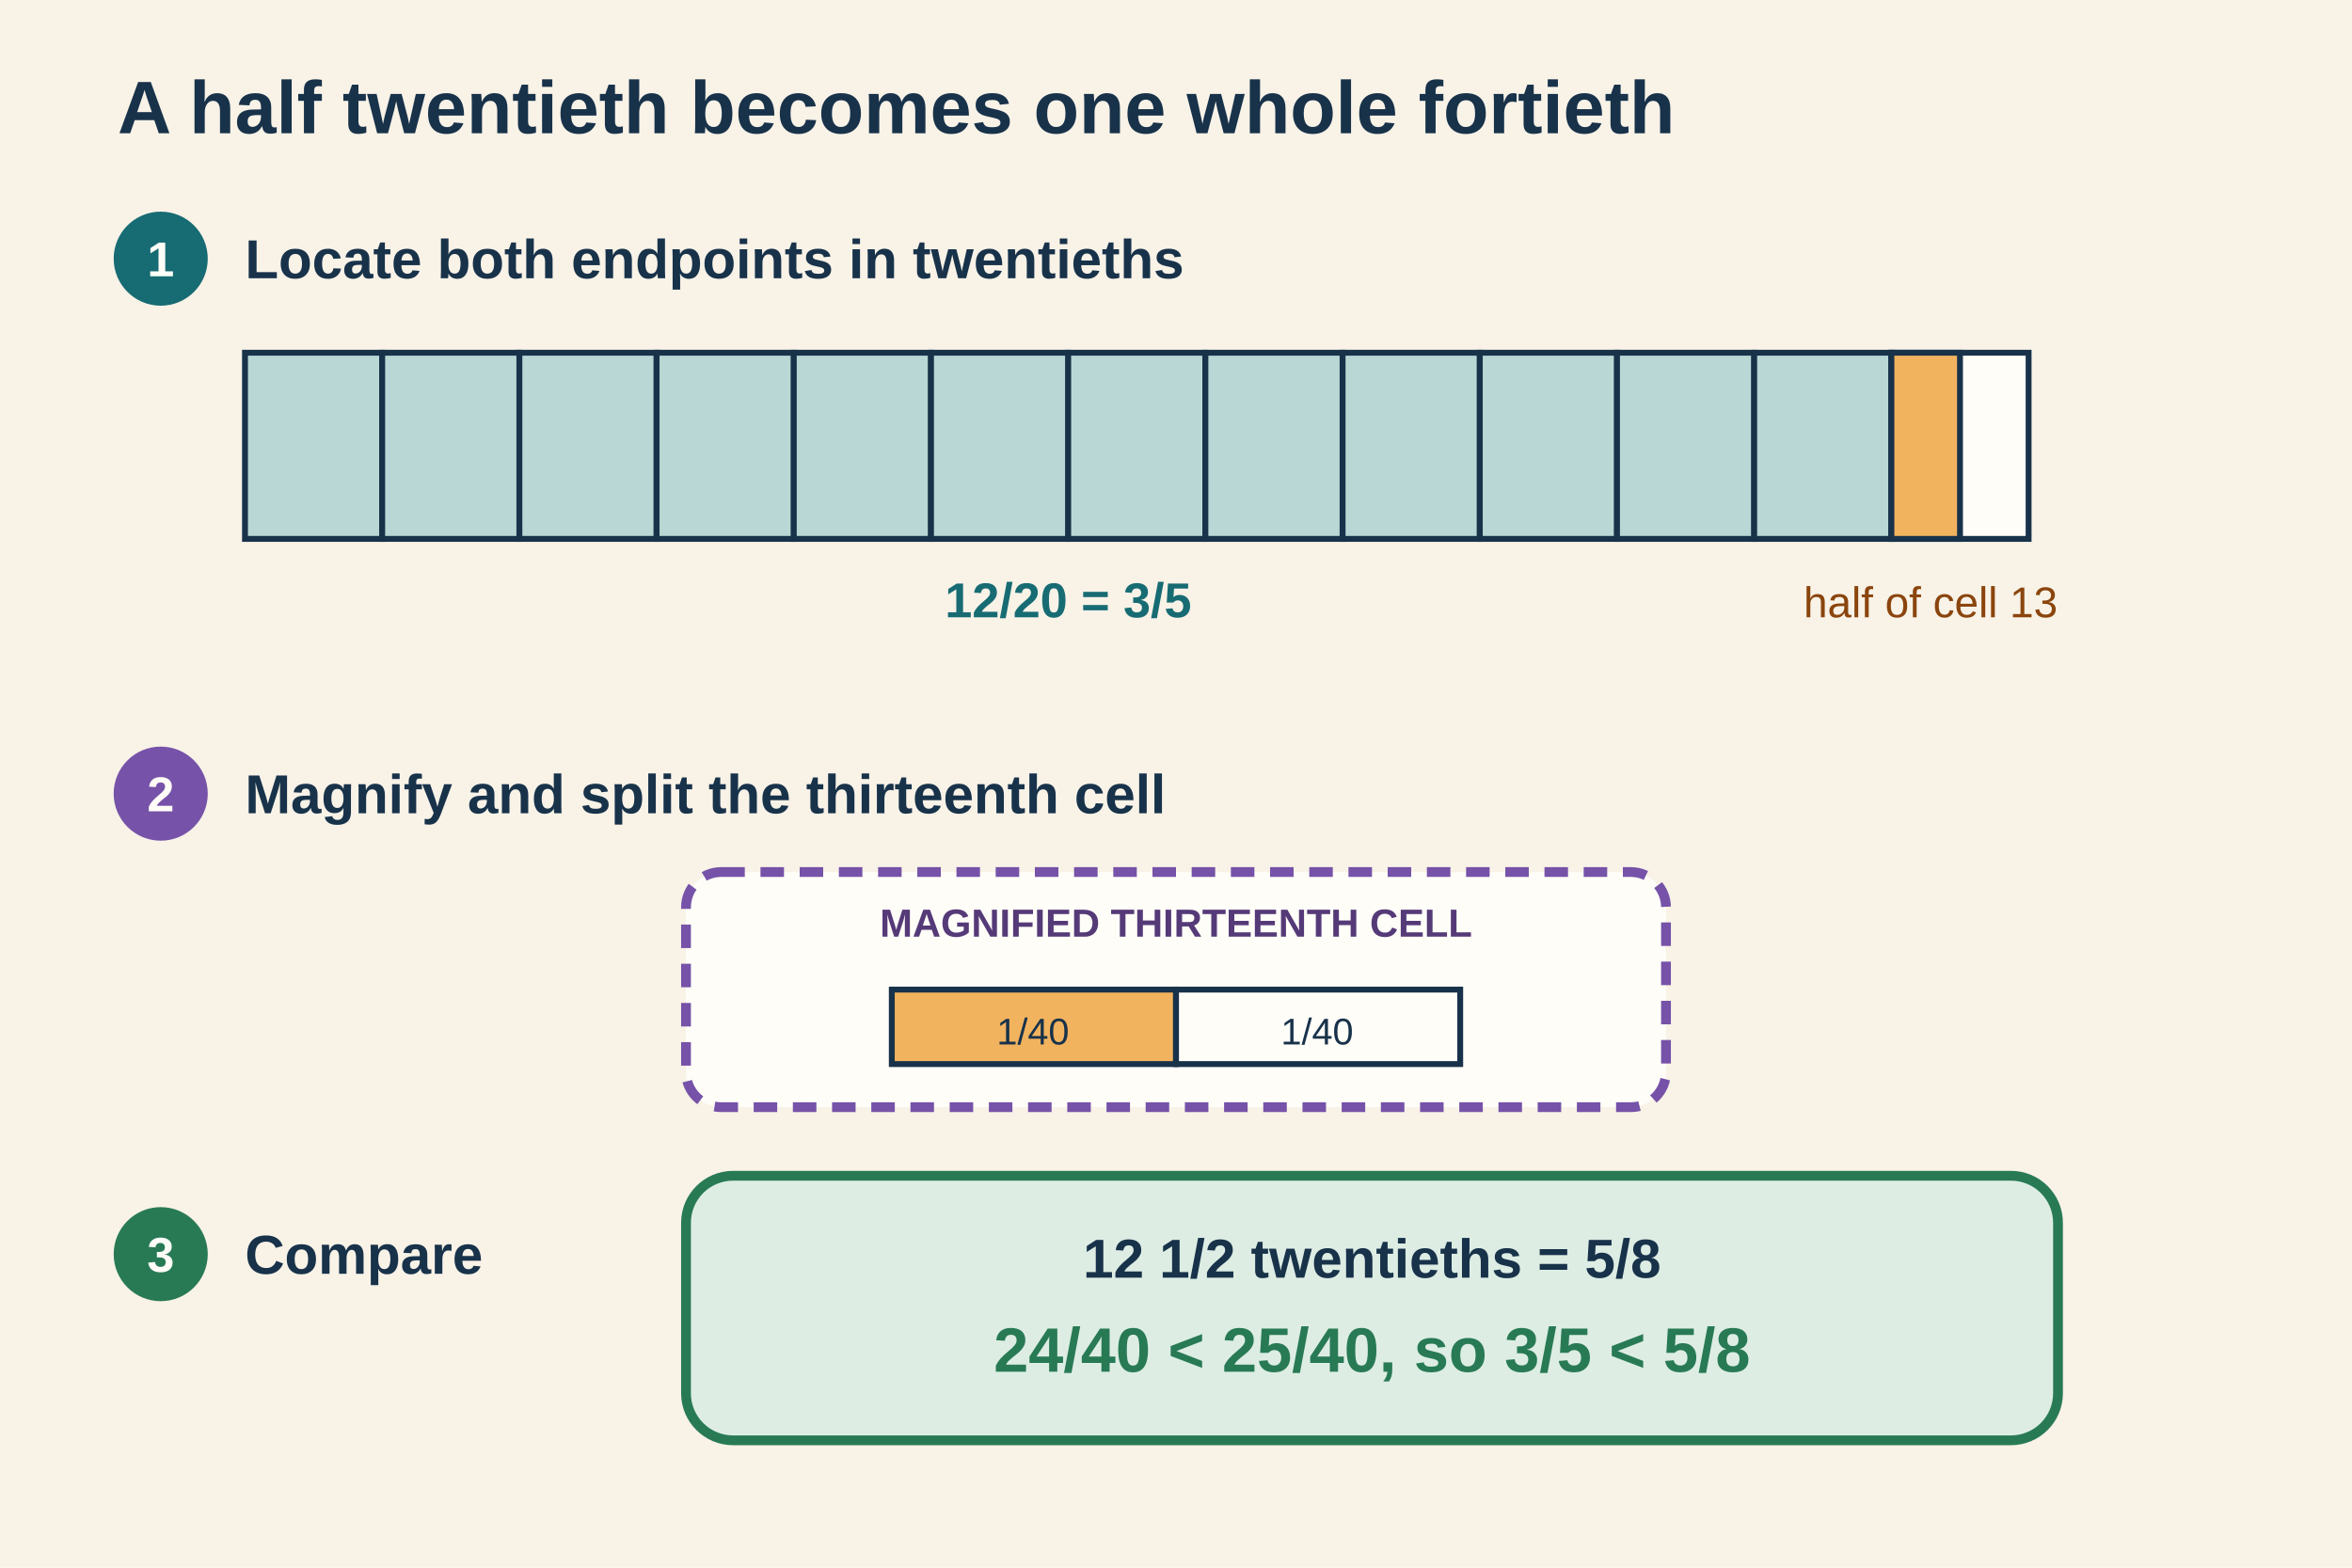
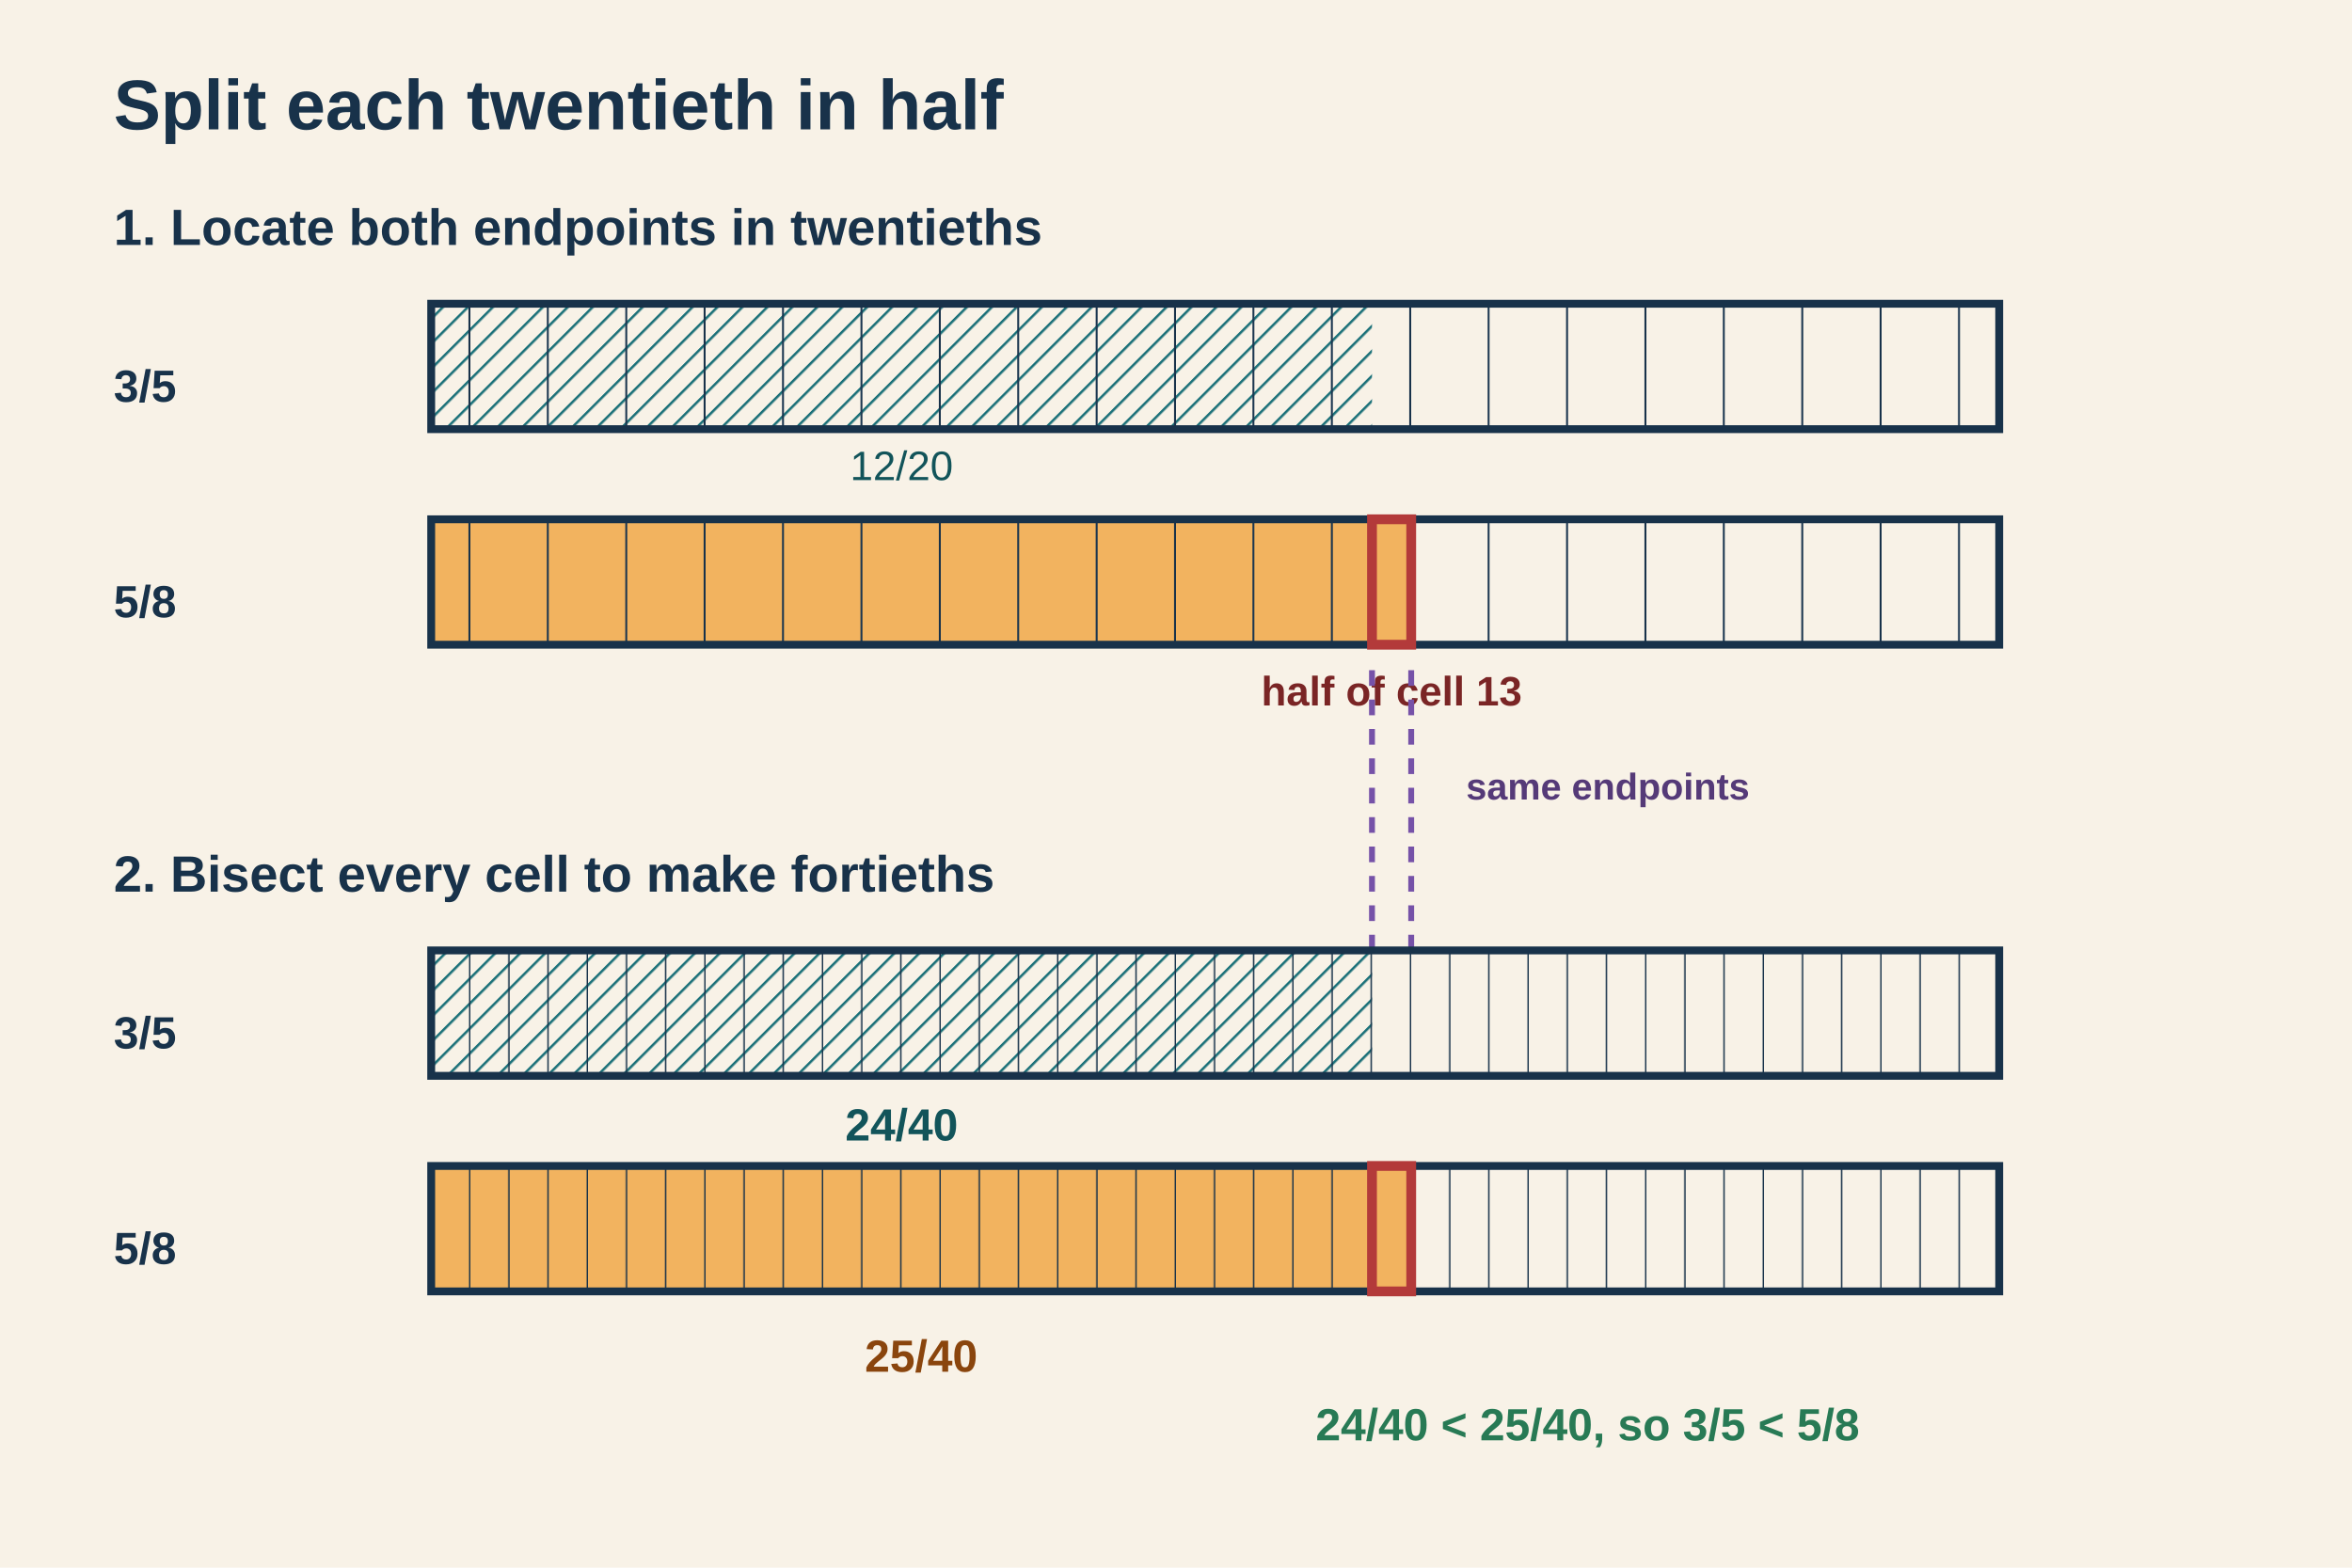
<svg xmlns="http://www.w3.org/2000/svg" width="1200" height="800" viewBox="0 0 1200 800" role="img" aria-labelledby="title desc" shape-rendering="geometricPrecision" text-rendering="optimizeLegibility">
+   <defs>
+     <pattern id="twentieths" width="40" height="64" patternUnits="userSpaceOnUse">
+       <path d="M40 0V64" stroke="#18324A" stroke-width="2" />
+     </pattern>
+     <pattern id="fortieths" width="20" height="64" patternUnits="userSpaceOnUse">
+       <path d="M20 0V64" stroke="#18324A" stroke-width="1.4" />
+     </pattern>
+     <pattern id="hatch" width="9" height="9" patternUnits="userSpaceOnUse" patternTransform="rotate(45)">
+       <line y2="9" stroke="#176B73" stroke-width="2.5" />
+     </pattern>
+     <g class="thirteen-twentieth-cells" aria-hidden="true">
+       <rect x="125" y="180" width="70" height="95" />
+       <rect x="195" y="180" width="70" height="95" />
+       <rect x="265" y="180" width="70" height="95" />
+       <rect x="335" y="180" width="70" height="95" />
+       <rect x="405" y="180" width="70" height="95" />
+       <rect x="475" y="180" width="70" height="95" />
+       <rect x="545" y="180" width="70" height="95" />
+       <rect x="615" y="180" width="70" height="95" />
+       <rect x="685" y="180" width="70" height="95" />
+       <rect x="755" y="180" width="70" height="95" />
+       <rect x="825" y="180" width="70" height="95" />
+       <rect x="895" y="180" width="70" height="95" />
+       <rect x="965" y="180" width="70" height="95" />
+       <rect x="965" y="180" width="35" height="95" />
+     </g>
+     <text id="legacy-magnified-label">MAGNIFIED THIRTEENTH CELL</text>
+     <text id="legacy-half-count">12 1/2 twentieths = 5/8</text>
+   </defs>
  <rect width="1200" height="800" fill="#F8F2E7" />
-   <text x="60" y="68" font-family="Arial,sans-serif" font-size="38" font-weight="700" fill="#18324A">A half twentieth becomes one whole fortieth</text>
-   <g font-family="Arial,sans-serif">
-     <circle cx="82" cy="132" r="24" fill="#176B73" />
-     <text x="82" y="141" text-anchor="middle" font-size="25" font-weight="700" fill="#FFFDF8">1</text>
-     <text x="125" y="142" font-size="28" font-weight="700" fill="#18324A">Locate both endpoints in twentieths</text>
-     <g class="thirteen-twentieth-cells" stroke="#18324A" stroke-width="3">
-       <rect x="125" y="180" width="70" height="95" fill="#B9D8D5" />
-       <rect x="195" y="180" width="70" height="95" fill="#B9D8D5" />
-       <rect x="265" y="180" width="70" height="95" fill="#B9D8D5" />
-       <rect x="335" y="180" width="70" height="95" fill="#B9D8D5" />
-       <rect x="405" y="180" width="70" height="95" fill="#B9D8D5" />
-       <rect x="475" y="180" width="70" height="95" fill="#B9D8D5" />
-       <rect x="545" y="180" width="70" height="95" fill="#B9D8D5" />
-       <rect x="615" y="180" width="70" height="95" fill="#B9D8D5" />
-       <rect x="685" y="180" width="70" height="95" fill="#B9D8D5" />
-       <rect x="755" y="180" width="70" height="95" fill="#B9D8D5" />
-       <rect x="825" y="180" width="70" height="95" fill="#B9D8D5" />
-       <rect x="895" y="180" width="70" height="95" fill="#B9D8D5" />
-       <rect x="965" y="180" width="70" height="95" fill="#FFFDF8" />
-       <rect x="965" y="180" width="35" height="95" fill="#F2B35F" />
-     </g>
-     <text x="545" y="315" text-anchor="middle" font-size="25" font-weight="700" fill="#176B73">12/20 = 3/5</text>
-     <text x="985" y="315" text-anchor="middle" font-size="22" fill="#8A450D">half of cell 13</text>
-     <circle cx="82" cy="405" r="24" fill="#7652A8" />
-     <text x="82" y="414" text-anchor="middle" font-size="25" font-weight="700" fill="#FFFDF8">2</text>
-     <text x="125" y="415" font-size="28" font-weight="700" fill="#18324A">Magnify and split the thirteenth cell</text>
-     <rect x="350" y="445" width="500" height="120" rx="18" fill="#FFFDF8" stroke="#7652A8" stroke-width="5" stroke-dasharray="12 8" />
-     <text x="600" y="478" text-anchor="middle" font-size="20" font-weight="700" fill="#553A78">MAGNIFIED THIRTEENTH CELL</text>
-     <rect x="455" y="505" width="145" height="38" fill="#F2B35F" stroke="#18324A" stroke-width="3" />
-     <rect x="600" y="505" width="145" height="38" fill="#FFFDF8" stroke="#18324A" stroke-width="3" />
-     <text x="527" y="533" text-anchor="middle" font-size="19" fill="#18324A">1/40</text>
-     <text x="672" y="533" text-anchor="middle" font-size="19" fill="#18324A">1/40</text>
-     <circle cx="82" cy="640" r="24" fill="#287A55" />
-     <text x="82" y="649" text-anchor="middle" font-size="25" font-weight="700" fill="#FFFDF8">3</text>
-     <text x="125" y="650" font-size="28" font-weight="700" fill="#18324A">Compare</text>
-     <rect x="350" y="600" width="700" height="135" rx="24" fill="#DDEDE4" stroke="#287A55" stroke-width="5" />
-     <text x="700" y="652" text-anchor="middle" font-size="28" font-weight="700" fill="#18324A">12 1/2 twentieths = 5/8</text>
-     <text x="700" y="700" text-anchor="middle" font-size="32" font-weight="700" fill="#287A55">24/40 &lt; 25/40, so 3/5 &lt; 5/8</text>
+   <text x="58" y="66" font-family="Arial,sans-serif" font-size="36" font-weight="700" fill="#18324A">Split each twentieth in half</text>
+   <g font-family="Arial,sans-serif" fill="#18324A">
+     <text x="58" y="125" font-size="26" font-weight="700">1. Locate both endpoints in twentieths</text>
+     <text x="58" y="205" font-size="23" font-weight="700">3/5</text>
+     <text x="58" y="315" font-size="23" font-weight="700">5/8</text>
+   </g>
+   <rect x="220" y="155" width="480" height="64" fill="url(#hatch)" />
+   <rect x="220" y="155" width="800" height="64" fill="url(#twentieths)" stroke="#18324A" stroke-width="4" />
+   <rect x="220" y="265" width="500" height="64" fill="#F2B35F" />
+   <rect x="220" y="265" width="800" height="64" fill="url(#twentieths)" stroke="#18324A" stroke-width="4" />
+   <rect x="700" y="265" width="20" height="64" fill="none" stroke="#B33A3A" stroke-width="5" />
+   <g font-family="Arial,sans-serif" font-size="21" text-anchor="middle">
+     <text x="460" y="245" fill="#12545A">12/20</text>
+     <text x="710" y="360" fill="#7A2525" font-weight="700">half of cell 13</text>
+   </g>
+   <path d="M700 342V485M720 342V485" stroke="#7652A8" stroke-width="3" stroke-dasharray="8 7" />
+   <text x="748" y="408" font-family="Arial,sans-serif" font-size="19" font-weight="700" fill="#553A78">same endpoints</text>
+   <g font-family="Arial,sans-serif" fill="#18324A">
+     <text x="58" y="455" font-size="26" font-weight="700">2. Bisect every cell to make fortieths</text>
+     <text x="58" y="535" font-size="23" font-weight="700">3/5</text>
+     <text x="58" y="645" font-size="23" font-weight="700">5/8</text>
+   </g>
+   <rect x="220" y="485" width="480" height="64" fill="url(#hatch)" />
+   <rect x="220" y="485" width="800" height="64" fill="url(#fortieths)" stroke="#18324A" stroke-width="4" />
+   <rect x="220" y="595" width="500" height="64" fill="#F2B35F" />
+   <rect x="220" y="595" width="800" height="64" fill="url(#fortieths)" stroke="#18324A" stroke-width="4" />
+   <rect x="700" y="595" width="20" height="64" fill="none" stroke="#B33A3A" stroke-width="5" />
+   <g font-family="Arial,sans-serif" font-size="23" font-weight="700" text-anchor="middle">
+     <text x="460" y="582" fill="#12545A">24/40</text>
+     <text x="470" y="700" fill="#8A450D">25/40</text>
+     <text x="810" y="735" fill="#287A55">24/40 &lt; 25/40, so 3/5 &lt; 5/8</text>
  </g>
</svg>
